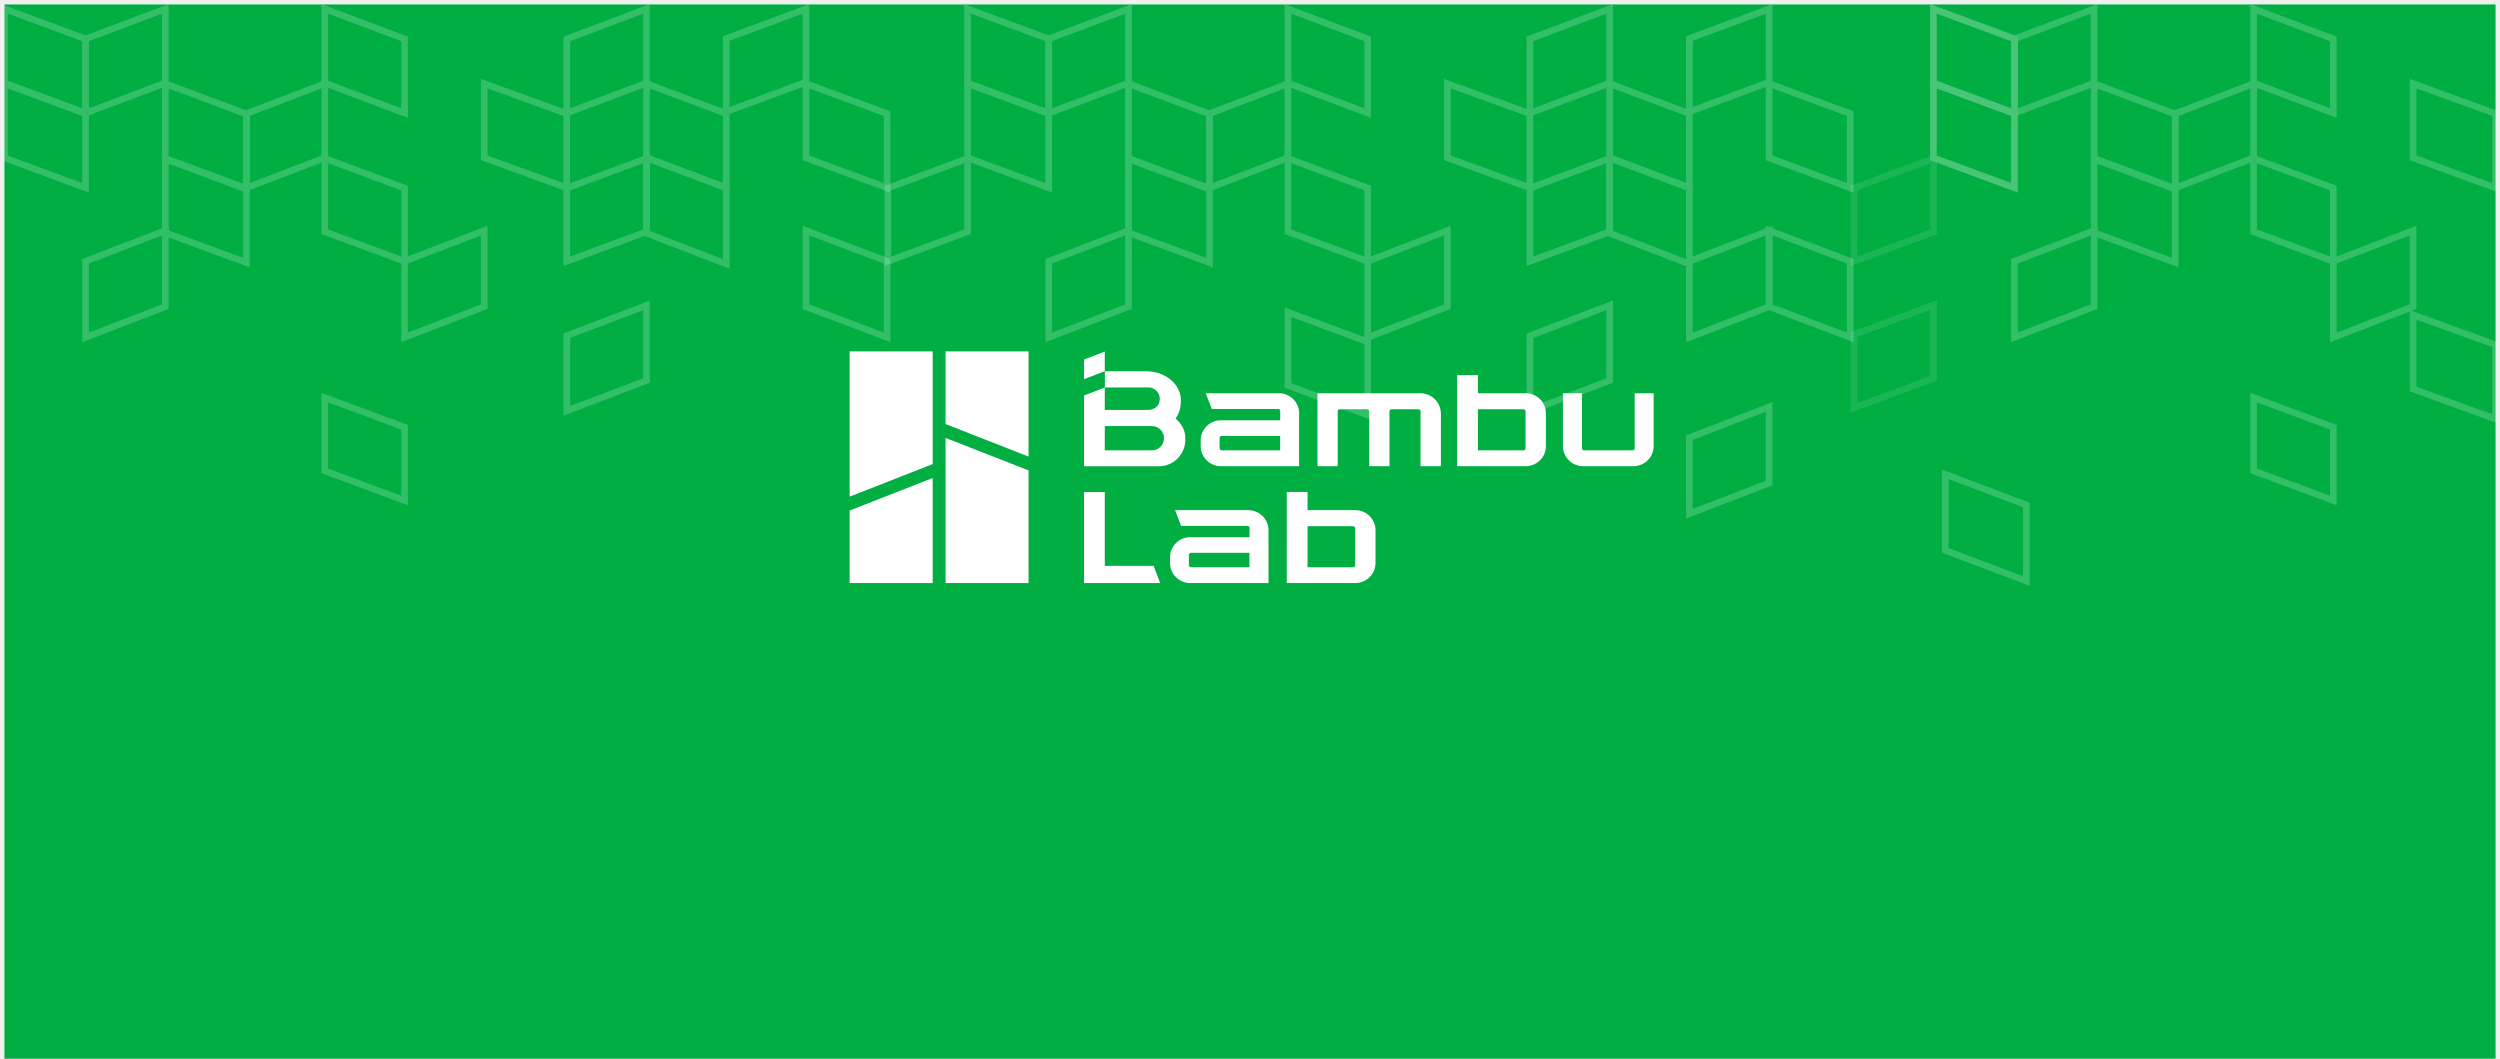
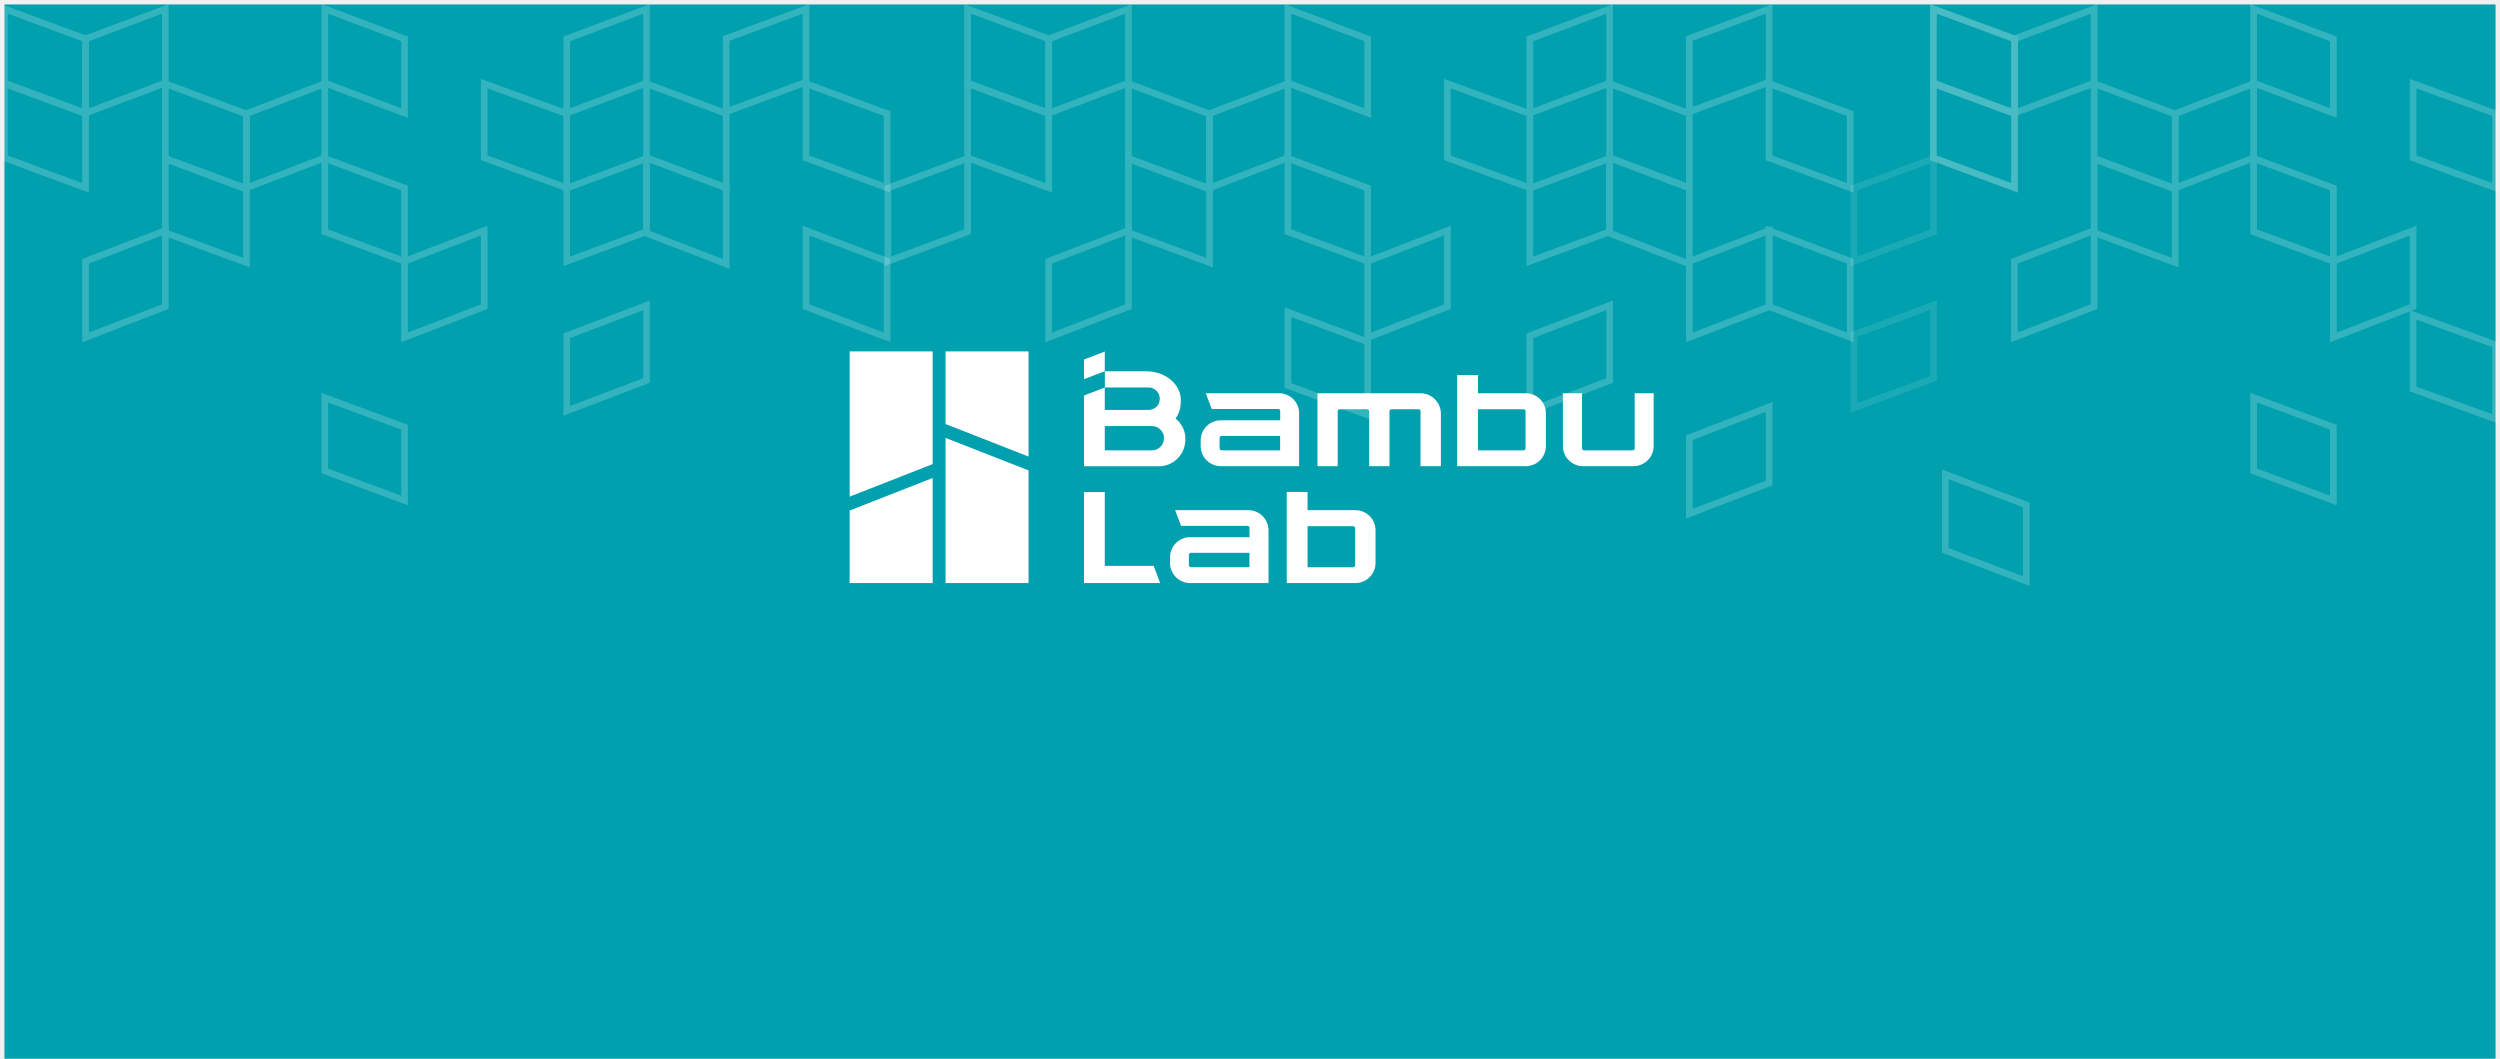
<svg xmlns="http://www.w3.org/2000/svg" width="562" height="238" viewBox="0 0 562 238" fill="none">
-   <rect x="1" y="1" width="560" height="237" fill="#00AE42" />
+   <rect x="1" y="1" width="560" height="237" fill="#00A0AE" />
  <g opacity="0.2">
    <path d="M19.234 8.743V25.415L37.159 18.672V2L19.234 8.743Z" stroke="white" stroke-width="1.5" stroke-miterlimit="10" />
    <path d="M19.234 8.743V25.415L1 18.672V2L19.234 8.743Z" stroke="white" stroke-width="1.5" stroke-miterlimit="10" />
    <path d="M90.936 8.743V25.415L73.011 18.672V2L90.936 8.743Z" stroke="white" stroke-width="1.5" stroke-miterlimit="10" />
    <path d="M127.404 8.743V25.415L145.329 18.672V2L127.404 8.743Z" stroke="white" stroke-width="1.5" stroke-miterlimit="10" />
    <path d="M19.234 25.538V42.224L1 35.481V18.809L19.234 25.538Z" stroke="white" stroke-width="1.5" stroke-miterlimit="10" />
    <path d="M19.234 58.733V75.846L37.159 68.93V51.831L19.234 58.733Z" stroke="white" stroke-width="1.5" stroke-miterlimit="10" />
    <path d="M55.394 25.538V42.224L73.01 35.481V18.809L55.394 25.538Z" stroke="white" stroke-width="1.5" stroke-miterlimit="10" />
    <path d="M90.936 42.279V58.736L73.011 52.094V35.622L90.936 42.279Z" stroke="white" stroke-width="1.5" stroke-miterlimit="10" />
    <path d="M90.936 96.042V112.5L73.011 105.858V89.386L90.936 96.042Z" stroke="white" stroke-width="1.5" stroke-miterlimit="10" />
    <path d="M55.395 25.639V42.524L37.16 35.709V18.809L55.395 25.639Z" stroke="white" stroke-width="1.5" stroke-miterlimit="10" />
    <path d="M55.395 42.365V59.037L37.16 52.308V35.622L55.395 42.365Z" stroke="white" stroke-width="1.5" stroke-miterlimit="10" />
    <path d="M127.404 42.279V58.736L145.329 52.094V35.622L127.404 42.279Z" stroke="white" stroke-width="1.5" stroke-miterlimit="10" />
    <path d="M163.251 25.538V42.224L145.326 35.481V18.809L163.251 25.538Z" stroke="white" stroke-width="1.5" stroke-miterlimit="10" />
    <path d="M127.404 75.472V92.357L145.329 85.542V68.642L127.404 75.472Z" stroke="white" stroke-width="1.5" stroke-miterlimit="10" />
    <path d="M163.251 42.223V59.337L145.326 52.421V35.472L163.251 42.223Z" stroke="white" stroke-width="1.5" stroke-miterlimit="10" />
    <path d="M90.934 58.733V75.846L108.859 68.93V51.831L90.934 58.733Z" stroke="white" stroke-width="1.5" stroke-miterlimit="10" />
    <path d="M199.413 25.538V42.224L181.179 35.481V18.809L199.413 25.538Z" stroke="white" stroke-width="1.5" stroke-miterlimit="10" />
    <path d="M127.401 25.538V42.224L108.858 35.481V18.809L127.401 25.538Z" stroke="white" stroke-width="1.5" stroke-miterlimit="10" />
    <path d="M199.413 58.733V75.846L181.179 68.93V51.831L199.413 58.733Z" stroke="white" stroke-width="1.5" stroke-miterlimit="10" />
    <path d="M163.253 8.657V25.115L181.178 18.472V2L163.253 8.657Z" stroke="white" stroke-width="1.5" stroke-miterlimit="10" />
  </g>
  <g opacity="0.2">
    <path d="M235.752 8.743V25.415L253.677 18.672V2L235.752 8.743Z" stroke="white" stroke-width="1.5" stroke-miterlimit="10" />
    <path d="M235.75 8.743V25.415L217.516 18.672V2L235.75 8.743Z" stroke="white" stroke-width="1.5" stroke-miterlimit="10" />
    <path d="M307.45 8.743V25.415L289.525 18.672V2L307.45 8.743Z" stroke="white" stroke-width="1.5" stroke-miterlimit="10" />
    <path d="M343.92 8.743V25.415L361.845 18.672V2L343.92 8.743Z" stroke="white" stroke-width="1.5" stroke-miterlimit="10" />
    <path d="M199.591 42.279V58.736L217.516 52.094V35.622L199.591 42.279Z" stroke="white" stroke-width="1.5" stroke-miterlimit="10" />
    <path d="M235.75 25.538V42.224L217.516 35.48V18.809L235.75 25.538Z" stroke="white" stroke-width="1.5" stroke-miterlimit="10" />
    <path d="M235.752 58.733V75.846L253.677 68.93V51.831L235.752 58.733Z" stroke="white" stroke-width="1.5" stroke-miterlimit="10" />
    <path d="M271.91 25.538V42.224L289.526 35.48V18.809L271.91 25.538Z" stroke="white" stroke-width="1.5" stroke-miterlimit="10" />
    <path d="M307.45 42.279V58.736L289.525 52.094V35.622L307.45 42.279Z" stroke="white" stroke-width="1.5" stroke-miterlimit="10" />
    <path d="M307.45 76.843V93.3L289.525 86.658V70.186L307.45 76.843Z" stroke="white" stroke-width="1.5" stroke-miterlimit="10" />
    <path d="M271.908 25.639V42.524L253.674 35.709V18.809L271.908 25.639Z" stroke="white" stroke-width="1.5" stroke-miterlimit="10" />
    <path d="M271.908 42.365V59.036L253.674 52.308V35.622L271.908 42.365Z" stroke="white" stroke-width="1.5" stroke-miterlimit="10" />
    <path d="M343.92 42.279V58.736L361.845 52.094V35.622L343.92 42.279Z" stroke="white" stroke-width="1.5" stroke-miterlimit="10" />
    <path d="M379.769 25.538V42.224L361.844 35.48V18.809L379.769 25.538Z" stroke="white" stroke-width="1.5" stroke-miterlimit="10" />
    <path d="M343.92 75.472V92.357L361.845 85.542V68.642L343.92 75.472Z" stroke="white" stroke-width="1.5" stroke-miterlimit="10" />
    <path d="M379.769 42.223V59.337L361.844 52.421V35.472L379.769 42.223Z" stroke="white" stroke-width="1.5" stroke-miterlimit="10" />
    <path d="M307.452 58.733V75.846L325.377 68.93V51.831L307.452 58.733Z" stroke="white" stroke-width="1.5" stroke-miterlimit="10" />
    <path d="M415.925 25.538V42.224L397.691 35.48V18.809L415.925 25.538Z" stroke="white" stroke-width="1.5" stroke-miterlimit="10" />
    <path d="M379.771 58.747V75.846L397.696 68.945V51.831L379.771 58.747Z" stroke="white" stroke-width="1.5" stroke-miterlimit="10" />
    <path d="M379.769 98.385V115.484L397.694 108.582V91.469L379.769 98.385Z" stroke="white" stroke-width="1.5" stroke-miterlimit="10" />
    <path d="M343.917 25.538V42.224L325.374 35.48V18.809L343.917 25.538Z" stroke="white" stroke-width="1.5" stroke-miterlimit="10" />
    <path d="M415.925 58.733V75.846L397.691 68.93V51.831L415.925 58.733Z" stroke="white" stroke-width="1.5" stroke-miterlimit="10" />
    <path d="M455.53 113.522V130.636L437.296 123.72V106.621L455.53 113.522Z" stroke="white" stroke-width="1.5" stroke-miterlimit="10" />
    <path d="M379.771 8.657V25.114L397.696 18.472V2L379.771 8.657Z" stroke="white" stroke-width="1.5" stroke-miterlimit="10" />
  </g>
  <g opacity="0.5">
    <g opacity="0.2">
      <path d="M452.919 8.743V25.415L434.685 18.672V2L452.919 8.743Z" stroke="white" stroke-width="1.5" stroke-miterlimit="10" />
      <path d="M416.76 42.279V58.736L434.685 52.094V35.622L416.76 42.279Z" stroke="white" stroke-width="1.5" stroke-miterlimit="10" />
      <path d="M416.76 75.234V91.692L434.685 85.05V68.578L416.76 75.234Z" stroke="white" stroke-width="1.5" stroke-miterlimit="10" />
      <path d="M452.919 25.538V42.224L434.685 35.48V18.809L452.919 25.538Z" stroke="white" stroke-width="1.5" stroke-miterlimit="10" />
    </g>
  </g>
  <g opacity="0.2">
    <path d="M452.832 8.743V25.415L470.757 18.672V2L452.832 8.743Z" stroke="white" stroke-width="1.5" stroke-miterlimit="10" />
    <path d="M452.832 8.743V25.415L434.598 18.672V2L452.832 8.743Z" stroke="white" stroke-width="1.5" stroke-miterlimit="10" />
    <path d="M524.534 8.743V25.415L506.609 18.672V2L524.534 8.743Z" stroke="white" stroke-width="1.5" stroke-miterlimit="10" />
    <path d="M452.832 25.538V42.224L434.598 35.48V18.809L452.832 25.538Z" stroke="white" stroke-width="1.5" stroke-miterlimit="10" />
    <path d="M452.832 58.733V75.846L470.757 68.93V51.831L452.832 58.733Z" stroke="white" stroke-width="1.5" stroke-miterlimit="10" />
    <path d="M488.992 25.538V42.224L506.608 35.48V18.809L488.992 25.538Z" stroke="white" stroke-width="1.5" stroke-miterlimit="10" />
    <path d="M524.534 42.279V58.736L506.609 52.094V35.622L524.534 42.279Z" stroke="white" stroke-width="1.5" stroke-miterlimit="10" />
    <path d="M524.534 96.042V112.5L506.609 105.857V89.385L524.534 96.042Z" stroke="white" stroke-width="1.5" stroke-miterlimit="10" />
    <path d="M488.992 25.639V42.524L470.758 35.709V18.809L488.992 25.639Z" stroke="white" stroke-width="1.5" stroke-miterlimit="10" />
    <path d="M488.992 42.365V59.036L470.758 52.308V35.622L488.992 42.365Z" stroke="white" stroke-width="1.5" stroke-miterlimit="10" />
    <path d="M524.531 58.733V75.846L542.457 68.93V51.831L524.531 58.733Z" stroke="white" stroke-width="1.5" stroke-miterlimit="10" />
    <path d="M560.999 25.538V42.224L542.456 35.48V18.809L560.999 25.538Z" stroke="white" stroke-width="1.5" stroke-miterlimit="10" />
    <path d="M560.999 77.507V94.192L542.456 87.449V70.778L560.999 77.507Z" stroke="white" stroke-width="1.5" stroke-miterlimit="10" />
  </g>
  <path d="M248.355 127.203V110.613H243.689V131.077H260.806L259.335 127.203H248.355Z" fill="white" />
  <path d="M280.597 114.678H264.164L265.501 118.212H280.434C280.687 118.212 280.895 118.419 280.895 118.67V120.755H267.566C265.055 120.755 263.02 122.781 263.02 125.279V126.551C263.02 129.05 265.055 131.076 267.566 131.076H285.159V119.188C285.159 116.704 283.123 114.678 280.597 114.678ZM280.88 127.512H267.73C267.477 127.512 267.269 127.305 267.269 127.054V124.732C267.269 124.481 267.477 124.274 267.73 124.274H280.88V127.512Z" fill="white" />
  <path d="M304.669 114.678H293.941V110.583H293.852H289.261V131.076H293.941H304.669C307.18 131.076 309.216 129.05 309.216 126.551V119.218C309.231 116.719 307.195 114.678 304.669 114.678ZM304.64 127.069C304.64 127.32 304.432 127.527 304.179 127.527H293.941V118.286H304.179C304.432 118.286 304.64 118.493 304.64 118.744V127.069Z" fill="white" />
  <path d="M319.319 88.403H296.169V104.801H300.716V92.454C300.716 92.203 300.924 91.996 301.177 91.996H307.328C307.581 91.996 307.789 92.203 307.789 92.454V104.801H312.351V92.454C312.351 92.203 312.559 91.996 312.811 91.996H318.874C319.126 91.996 319.334 92.203 319.334 92.454V104.801H323.911V92.927C323.866 90.429 321.83 88.403 319.319 88.403Z" fill="white" />
  <path d="M367.491 100.779C367.491 101.03 367.283 101.237 367.031 101.237H356.095C355.842 101.237 355.634 101.03 355.634 100.779V88.403H351.34V100.276C351.34 102.775 353.375 104.801 355.887 104.801H367.194C369.705 104.801 371.741 102.775 371.741 100.276V88.403H367.476V100.779H367.491Z" fill="white" />
  <path d="M287.492 88.403H271.058L272.395 91.937H287.328C287.581 91.937 287.789 92.144 287.789 92.395V94.48H274.461C271.95 94.48 269.914 96.506 269.914 99.004V100.276C269.914 102.775 271.95 104.801 274.461 104.801H292.039V92.913C292.053 90.414 290.003 88.403 287.492 88.403ZM287.774 101.237H274.624C274.372 101.237 274.164 101.03 274.164 100.779V98.457C274.164 98.206 274.372 97.999 274.624 97.999H287.774V101.237Z" fill="white" />
  <path d="M342.976 88.403H332.248V84.308H332.158H327.567V104.801H332.248H342.976C345.487 104.801 347.522 102.775 347.522 100.276V92.928C347.537 90.429 345.502 88.403 342.976 88.403ZM342.946 100.779C342.946 101.031 342.738 101.238 342.485 101.238H332.248V91.996H342.485C342.738 91.996 342.946 92.203 342.946 92.455V100.779Z" fill="white" />
  <path d="M266.452 98.087C266.319 96.52 265.516 95.115 264.268 94.08C264.922 93.178 265.353 92.084 265.427 90.901C265.427 90.783 265.457 89.689 265.442 89.541C265.175 86.14 261.802 83.464 257.701 83.464C257.641 83.464 252.426 83.464 248.369 83.464V87.116L243.689 88.905V104.815H260.539C260.539 104.815 260.821 104.8 260.94 104.8C263.897 104.608 266.259 102.212 266.452 99.211C266.467 99.063 266.452 98.235 266.452 98.087ZM248.354 87.101H258.28C258.577 87.101 258.86 87.16 259.112 87.279C260.048 87.648 260.717 88.565 260.717 89.63C260.717 89.63 260.702 89.984 260.657 90.162C260.524 90.975 259.974 91.626 259.246 91.921C258.919 92.069 258.562 92.158 258.176 92.158H248.354V87.101ZM258.934 101.237H248.354V95.781H258.934C260.449 95.781 261.668 96.993 261.668 98.501C261.668 100.024 260.449 101.237 258.934 101.237Z" fill="white" />
  <path d="M248.354 83.449V79.028L243.689 80.817V85.238L248.354 83.449Z" fill="white" />
  <path d="M212.56 98.444V131.077H231.222V105.748L212.56 98.444Z" fill="white" />
  <path d="M212.56 79V95.324L231.222 102.643V79H212.56Z" fill="white" />
  <path d="M191 111.647V79H209.663V104.328L191 111.647Z" fill="white" />
  <path d="M191 131.076V114.767L209.663 107.448V131.076H191Z" fill="white" />
</svg>
